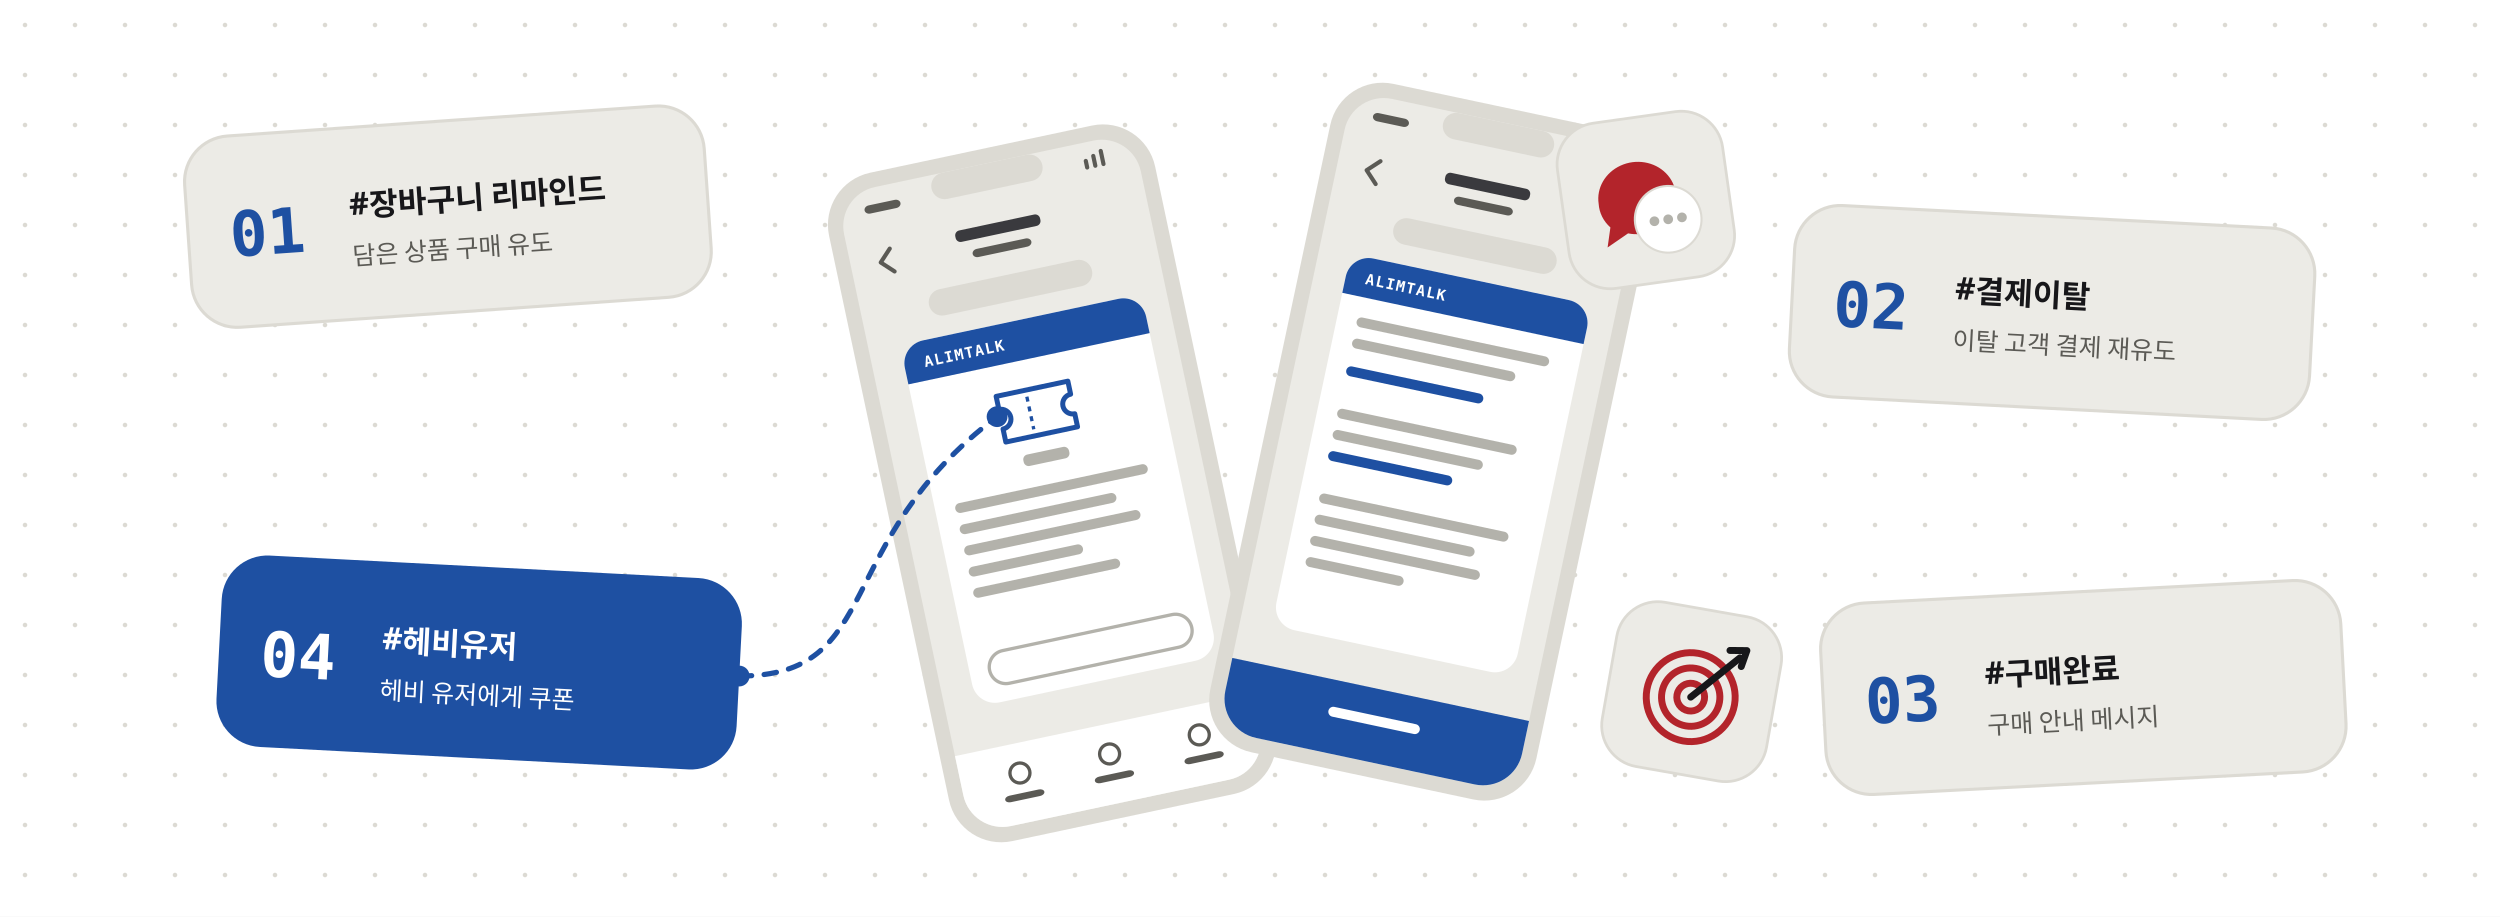
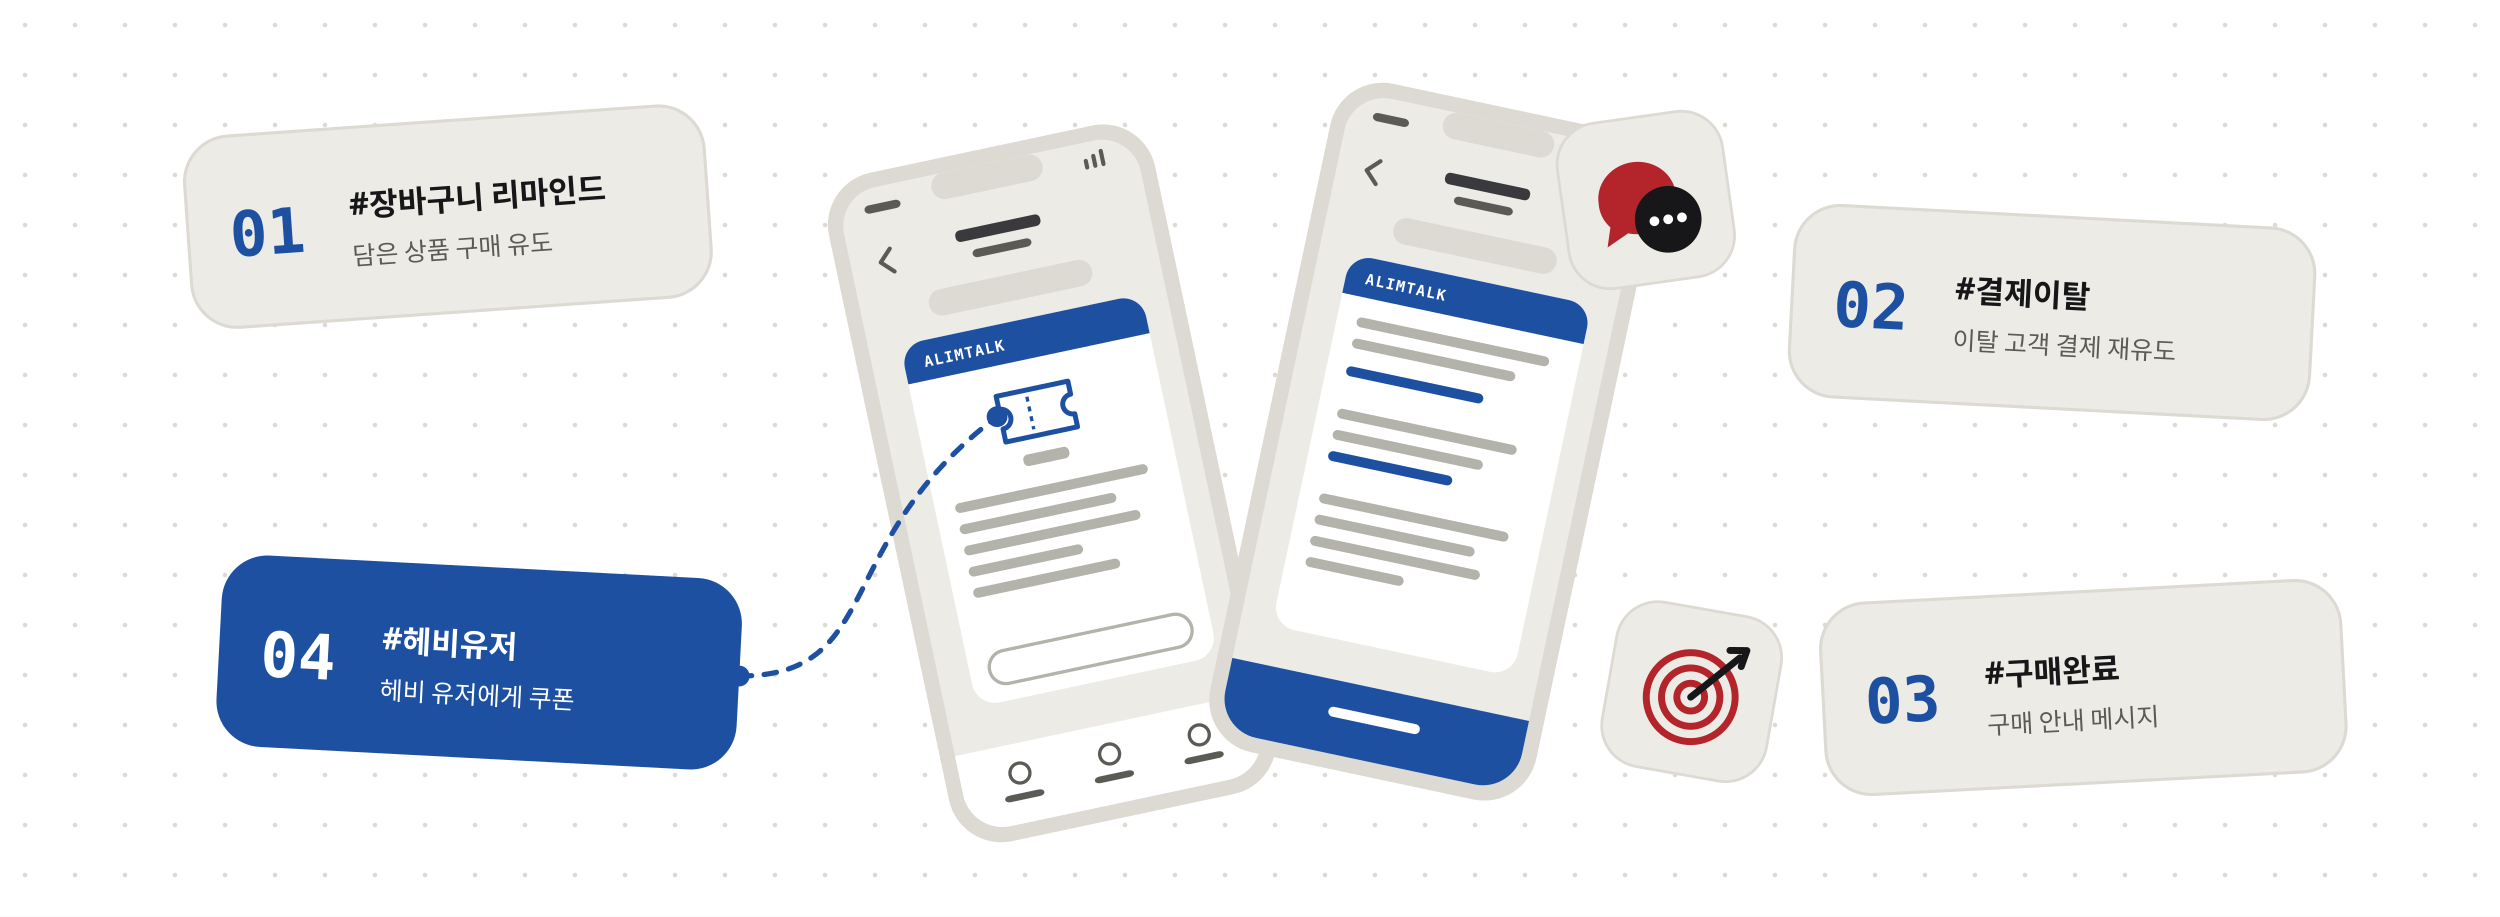
<svg xmlns="http://www.w3.org/2000/svg" viewBox="0 0 1200 440" width="1200" height="440">
  <rect width="1200" height="440" fill="#ffffff" />
  <g fill="#dcdad3">
    <circle cx="12" cy="12" r="1.1" />
    <circle cx="12" cy="36" r="1.1" />
    <circle cx="12" cy="60" r="1.1" />
    <circle cx="12" cy="84" r="1.1" />
    <circle cx="12" cy="108" r="1.1" />
    <circle cx="12" cy="132" r="1.1" />
    <circle cx="12" cy="156" r="1.1" />
    <circle cx="12" cy="180" r="1.1" />
    <circle cx="12" cy="204" r="1.1" />
    <circle cx="12" cy="228" r="1.1" />
    <circle cx="12" cy="252" r="1.1" />
    <circle cx="12" cy="276" r="1.1" />
    <circle cx="12" cy="300" r="1.1" />
    <circle cx="12" cy="324" r="1.1" />
    <circle cx="12" cy="348" r="1.1" />
    <circle cx="12" cy="372" r="1.1" />
    <circle cx="12" cy="396" r="1.1" />
    <circle cx="12" cy="420" r="1.1" />
    <circle cx="36" cy="12" r="1.1" />
    <circle cx="36" cy="36" r="1.1" />
    <circle cx="36" cy="60" r="1.1" />
    <circle cx="36" cy="84" r="1.1" />
    <circle cx="36" cy="108" r="1.1" />
    <circle cx="36" cy="132" r="1.1" />
    <circle cx="36" cy="156" r="1.1" />
    <circle cx="36" cy="180" r="1.1" />
    <circle cx="36" cy="204" r="1.1" />
    <circle cx="36" cy="228" r="1.1" />
    <circle cx="36" cy="252" r="1.1" />
    <circle cx="36" cy="276" r="1.1" />
    <circle cx="36" cy="300" r="1.1" />
    <circle cx="36" cy="324" r="1.1" />
    <circle cx="36" cy="348" r="1.1" />
    <circle cx="36" cy="372" r="1.1" />
    <circle cx="36" cy="396" r="1.1" />
    <circle cx="36" cy="420" r="1.1" />
    <circle cx="60" cy="12" r="1.1" />
    <circle cx="60" cy="36" r="1.1" />
    <circle cx="60" cy="60" r="1.1" />
    <circle cx="60" cy="84" r="1.1" />
    <circle cx="60" cy="108" r="1.1" />
    <circle cx="60" cy="132" r="1.1" />
    <circle cx="60" cy="156" r="1.1" />
    <circle cx="60" cy="180" r="1.1" />
    <circle cx="60" cy="204" r="1.1" />
    <circle cx="60" cy="228" r="1.1" />
    <circle cx="60" cy="252" r="1.1" />
    <circle cx="60" cy="276" r="1.1" />
    <circle cx="60" cy="300" r="1.1" />
    <circle cx="60" cy="324" r="1.1" />
    <circle cx="60" cy="348" r="1.1" />
    <circle cx="60" cy="372" r="1.1" />
    <circle cx="60" cy="396" r="1.1" />
    <circle cx="60" cy="420" r="1.1" />
    <circle cx="84" cy="12" r="1.1" />
    <circle cx="84" cy="36" r="1.1" />
    <circle cx="84" cy="60" r="1.1" />
    <circle cx="84" cy="84" r="1.1" />
    <circle cx="84" cy="108" r="1.1" />
    <circle cx="84" cy="132" r="1.1" />
    <circle cx="84" cy="156" r="1.1" />
    <circle cx="84" cy="180" r="1.1" />
    <circle cx="84" cy="204" r="1.1" />
    <circle cx="84" cy="228" r="1.1" />
    <circle cx="84" cy="252" r="1.1" />
    <circle cx="84" cy="276" r="1.1" />
    <circle cx="84" cy="300" r="1.1" />
    <circle cx="84" cy="324" r="1.1" />
    <circle cx="84" cy="348" r="1.1" />
    <circle cx="84" cy="372" r="1.1" />
    <circle cx="84" cy="396" r="1.1" />
    <circle cx="84" cy="420" r="1.1" />
    <circle cx="108" cy="12" r="1.1" />
    <circle cx="108" cy="36" r="1.1" />
    <circle cx="108" cy="60" r="1.1" />
    <circle cx="108" cy="84" r="1.1" />
    <circle cx="108" cy="108" r="1.1" />
    <circle cx="108" cy="132" r="1.1" />
    <circle cx="108" cy="156" r="1.1" />
    <circle cx="108" cy="180" r="1.1" />
    <circle cx="108" cy="204" r="1.1" />
    <circle cx="108" cy="228" r="1.1" />
    <circle cx="108" cy="252" r="1.1" />
    <circle cx="108" cy="276" r="1.1" />
    <circle cx="108" cy="300" r="1.1" />
    <circle cx="108" cy="324" r="1.1" />
    <circle cx="108" cy="348" r="1.1" />
    <circle cx="108" cy="372" r="1.1" />
    <circle cx="108" cy="396" r="1.1" />
    <circle cx="108" cy="420" r="1.1" />
    <circle cx="132" cy="12" r="1.1" />
    <circle cx="132" cy="36" r="1.1" />
    <circle cx="132" cy="60" r="1.1" />
    <circle cx="132" cy="84" r="1.1" />
    <circle cx="132" cy="108" r="1.1" />
    <circle cx="132" cy="132" r="1.1" />
    <circle cx="132" cy="156" r="1.1" />
    <circle cx="132" cy="180" r="1.1" />
    <circle cx="132" cy="204" r="1.1" />
    <circle cx="132" cy="228" r="1.1" />
    <circle cx="132" cy="252" r="1.1" />
    <circle cx="132" cy="276" r="1.1" />
    <circle cx="132" cy="300" r="1.1" />
    <circle cx="132" cy="324" r="1.1" />
    <circle cx="132" cy="348" r="1.1" />
    <circle cx="132" cy="372" r="1.1" />
    <circle cx="132" cy="396" r="1.1" />
    <circle cx="132" cy="420" r="1.1" />
    <circle cx="156" cy="12" r="1.1" />
    <circle cx="156" cy="36" r="1.1" />
    <circle cx="156" cy="60" r="1.1" />
    <circle cx="156" cy="84" r="1.1" />
    <circle cx="156" cy="108" r="1.1" />
    <circle cx="156" cy="132" r="1.1" />
    <circle cx="156" cy="156" r="1.1" />
    <circle cx="156" cy="180" r="1.1" />
    <circle cx="156" cy="204" r="1.1" />
    <circle cx="156" cy="228" r="1.1" />
    <circle cx="156" cy="252" r="1.1" />
    <circle cx="156" cy="276" r="1.1" />
    <circle cx="156" cy="300" r="1.1" />
    <circle cx="156" cy="324" r="1.1" />
    <circle cx="156" cy="348" r="1.1" />
    <circle cx="156" cy="372" r="1.1" />
    <circle cx="156" cy="396" r="1.1" />
    <circle cx="156" cy="420" r="1.1" />
    <circle cx="180" cy="12" r="1.1" />
    <circle cx="180" cy="36" r="1.1" />
    <circle cx="180" cy="60" r="1.1" />
    <circle cx="180" cy="84" r="1.1" />
    <circle cx="180" cy="108" r="1.1" />
    <circle cx="180" cy="132" r="1.1" />
    <circle cx="180" cy="156" r="1.1" />
    <circle cx="180" cy="180" r="1.1" />
    <circle cx="180" cy="204" r="1.1" />
    <circle cx="180" cy="228" r="1.1" />
    <circle cx="180" cy="252" r="1.1" />
    <circle cx="180" cy="276" r="1.1" />
    <circle cx="180" cy="300" r="1.1" />
    <circle cx="180" cy="324" r="1.1" />
    <circle cx="180" cy="348" r="1.1" />
    <circle cx="180" cy="372" r="1.1" />
    <circle cx="180" cy="396" r="1.1" />
    <circle cx="180" cy="420" r="1.1" />
    <circle cx="204" cy="12" r="1.1" />
    <circle cx="204" cy="36" r="1.1" />
    <circle cx="204" cy="60" r="1.1" />
    <circle cx="204" cy="84" r="1.1" />
    <circle cx="204" cy="108" r="1.1" />
    <circle cx="204" cy="132" r="1.1" />
    <circle cx="204" cy="156" r="1.1" />
    <circle cx="204" cy="180" r="1.1" />
    <circle cx="204" cy="204" r="1.1" />
    <circle cx="204" cy="228" r="1.1" />
    <circle cx="204" cy="252" r="1.1" />
    <circle cx="204" cy="276" r="1.1" />
    <circle cx="204" cy="300" r="1.1" />
    <circle cx="204" cy="324" r="1.1" />
    <circle cx="204" cy="348" r="1.1" />
    <circle cx="204" cy="372" r="1.1" />
    <circle cx="204" cy="396" r="1.1" />
    <circle cx="204" cy="420" r="1.1" />
    <circle cx="228" cy="12" r="1.1" />
    <circle cx="228" cy="36" r="1.1" />
    <circle cx="228" cy="60" r="1.1" />
    <circle cx="228" cy="84" r="1.1" />
    <circle cx="228" cy="108" r="1.1" />
    <circle cx="228" cy="132" r="1.1" />
    <circle cx="228" cy="156" r="1.1" />
    <circle cx="228" cy="180" r="1.1" />
    <circle cx="228" cy="204" r="1.1" />
    <circle cx="228" cy="228" r="1.1" />
    <circle cx="228" cy="252" r="1.1" />
    <circle cx="228" cy="276" r="1.1" />
    <circle cx="228" cy="300" r="1.1" />
    <circle cx="228" cy="324" r="1.1" />
    <circle cx="228" cy="348" r="1.1" />
    <circle cx="228" cy="372" r="1.1" />
    <circle cx="228" cy="396" r="1.1" />
    <circle cx="228" cy="420" r="1.1" />
    <circle cx="252" cy="12" r="1.1" />
    <circle cx="252" cy="36" r="1.1" />
    <circle cx="252" cy="60" r="1.1" />
    <circle cx="252" cy="84" r="1.1" />
    <circle cx="252" cy="108" r="1.1" />
    <circle cx="252" cy="132" r="1.1" />
    <circle cx="252" cy="156" r="1.1" />
    <circle cx="252" cy="180" r="1.1" />
    <circle cx="252" cy="204" r="1.1" />
    <circle cx="252" cy="228" r="1.1" />
    <circle cx="252" cy="252" r="1.1" />
    <circle cx="252" cy="276" r="1.1" />
    <circle cx="252" cy="300" r="1.1" />
    <circle cx="252" cy="324" r="1.1" />
    <circle cx="252" cy="348" r="1.1" />
    <circle cx="252" cy="372" r="1.1" />
    <circle cx="252" cy="396" r="1.1" />
    <circle cx="252" cy="420" r="1.1" />
    <circle cx="276" cy="12" r="1.1" />
    <circle cx="276" cy="36" r="1.1" />
    <circle cx="276" cy="60" r="1.1" />
    <circle cx="276" cy="84" r="1.1" />
    <circle cx="276" cy="108" r="1.1" />
    <circle cx="276" cy="132" r="1.1" />
    <circle cx="276" cy="156" r="1.1" />
    <circle cx="276" cy="180" r="1.1" />
    <circle cx="276" cy="204" r="1.1" />
    <circle cx="276" cy="228" r="1.1" />
    <circle cx="276" cy="252" r="1.1" />
    <circle cx="276" cy="276" r="1.1" />
    <circle cx="276" cy="300" r="1.1" />
    <circle cx="276" cy="324" r="1.1" />
    <circle cx="276" cy="348" r="1.1" />
    <circle cx="276" cy="372" r="1.1" />
    <circle cx="276" cy="396" r="1.1" />
    <circle cx="276" cy="420" r="1.1" />
    <circle cx="300" cy="12" r="1.1" />
    <circle cx="300" cy="36" r="1.1" />
    <circle cx="300" cy="60" r="1.1" />
    <circle cx="300" cy="84" r="1.1" />
    <circle cx="300" cy="108" r="1.1" />
    <circle cx="300" cy="132" r="1.1" />
    <circle cx="300" cy="156" r="1.1" />
    <circle cx="300" cy="180" r="1.1" />
    <circle cx="300" cy="204" r="1.1" />
    <circle cx="300" cy="228" r="1.1" />
    <circle cx="300" cy="252" r="1.1" />
    <circle cx="300" cy="276" r="1.1" />
    <circle cx="300" cy="300" r="1.1" />
    <circle cx="300" cy="324" r="1.1" />
    <circle cx="300" cy="348" r="1.1" />
    <circle cx="300" cy="372" r="1.1" />
    <circle cx="300" cy="396" r="1.1" />
    <circle cx="300" cy="420" r="1.1" />
    <circle cx="324" cy="12" r="1.1" />
    <circle cx="324" cy="36" r="1.1" />
    <circle cx="324" cy="60" r="1.1" />
    <circle cx="324" cy="84" r="1.1" />
    <circle cx="324" cy="108" r="1.1" />
    <circle cx="324" cy="132" r="1.1" />
    <circle cx="324" cy="156" r="1.1" />
    <circle cx="324" cy="180" r="1.1" />
    <circle cx="324" cy="204" r="1.1" />
    <circle cx="324" cy="228" r="1.1" />
    <circle cx="324" cy="252" r="1.1" />
    <circle cx="324" cy="276" r="1.1" />
    <circle cx="324" cy="300" r="1.1" />
    <circle cx="324" cy="324" r="1.1" />
    <circle cx="324" cy="348" r="1.1" />
    <circle cx="324" cy="372" r="1.1" />
    <circle cx="324" cy="396" r="1.1" />
    <circle cx="324" cy="420" r="1.1" />
    <circle cx="348" cy="12" r="1.1" />
    <circle cx="348" cy="36" r="1.1" />
    <circle cx="348" cy="60" r="1.1" />
    <circle cx="348" cy="84" r="1.1" />
    <circle cx="348" cy="108" r="1.1" />
    <circle cx="348" cy="132" r="1.1" />
    <circle cx="348" cy="156" r="1.1" />
    <circle cx="348" cy="180" r="1.1" />
    <circle cx="348" cy="204" r="1.1" />
    <circle cx="348" cy="228" r="1.1" />
    <circle cx="348" cy="252" r="1.1" />
    <circle cx="348" cy="276" r="1.1" />
    <circle cx="348" cy="300" r="1.1" />
    <circle cx="348" cy="324" r="1.1" />
    <circle cx="348" cy="348" r="1.1" />
    <circle cx="348" cy="372" r="1.1" />
    <circle cx="348" cy="396" r="1.1" />
    <circle cx="348" cy="420" r="1.1" />
    <circle cx="372" cy="12" r="1.1" />
    <circle cx="372" cy="36" r="1.1" />
    <circle cx="372" cy="60" r="1.1" />
    <circle cx="372" cy="84" r="1.1" />
    <circle cx="372" cy="108" r="1.1" />
    <circle cx="372" cy="132" r="1.1" />
    <circle cx="372" cy="156" r="1.1" />
    <circle cx="372" cy="180" r="1.1" />
    <circle cx="372" cy="204" r="1.1" />
    <circle cx="372" cy="228" r="1.1" />
    <circle cx="372" cy="252" r="1.1" />
    <circle cx="372" cy="276" r="1.1" />
    <circle cx="372" cy="300" r="1.1" />
    <circle cx="372" cy="324" r="1.1" />
    <circle cx="372" cy="348" r="1.1" />
    <circle cx="372" cy="372" r="1.1" />
    <circle cx="372" cy="396" r="1.1" />
    <circle cx="372" cy="420" r="1.1" />
    <circle cx="396" cy="12" r="1.1" />
    <circle cx="396" cy="36" r="1.1" />
    <circle cx="396" cy="60" r="1.1" />
    <circle cx="396" cy="84" r="1.1" />
    <circle cx="396" cy="108" r="1.1" />
    <circle cx="396" cy="132" r="1.1" />
    <circle cx="396" cy="156" r="1.1" />
    <circle cx="396" cy="180" r="1.1" />
    <circle cx="396" cy="204" r="1.1" />
    <circle cx="396" cy="228" r="1.1" />
    <circle cx="396" cy="252" r="1.1" />
    <circle cx="396" cy="276" r="1.1" />
    <circle cx="396" cy="300" r="1.1" />
    <circle cx="396" cy="324" r="1.1" />
    <circle cx="396" cy="348" r="1.1" />
    <circle cx="396" cy="372" r="1.1" />
    <circle cx="396" cy="396" r="1.1" />
    <circle cx="396" cy="420" r="1.1" />
    <circle cx="420" cy="12" r="1.1" />
    <circle cx="420" cy="36" r="1.1" />
    <circle cx="420" cy="60" r="1.1" />
    <circle cx="420" cy="84" r="1.1" />
    <circle cx="420" cy="108" r="1.1" />
    <circle cx="420" cy="132" r="1.1" />
    <circle cx="420" cy="156" r="1.1" />
    <circle cx="420" cy="180" r="1.1" />
    <circle cx="420" cy="204" r="1.1" />
    <circle cx="420" cy="228" r="1.1" />
    <circle cx="420" cy="252" r="1.1" />
    <circle cx="420" cy="276" r="1.1" />
    <circle cx="420" cy="300" r="1.1" />
    <circle cx="420" cy="324" r="1.1" />
    <circle cx="420" cy="348" r="1.1" />
    <circle cx="420" cy="372" r="1.1" />
    <circle cx="420" cy="396" r="1.1" />
    <circle cx="420" cy="420" r="1.1" />
    <circle cx="444" cy="12" r="1.1" />
    <circle cx="444" cy="36" r="1.1" />
    <circle cx="444" cy="60" r="1.1" />
    <circle cx="444" cy="84" r="1.1" />
    <circle cx="444" cy="108" r="1.1" />
    <circle cx="444" cy="132" r="1.1" />
    <circle cx="444" cy="156" r="1.1" />
    <circle cx="444" cy="180" r="1.1" />
    <circle cx="444" cy="204" r="1.1" />
    <circle cx="444" cy="228" r="1.1" />
    <circle cx="444" cy="252" r="1.1" />
    <circle cx="444" cy="276" r="1.1" />
    <circle cx="444" cy="300" r="1.1" />
    <circle cx="444" cy="324" r="1.1" />
    <circle cx="444" cy="348" r="1.1" />
    <circle cx="444" cy="372" r="1.1" />
    <circle cx="444" cy="396" r="1.1" />
    <circle cx="444" cy="420" r="1.1" />
    <circle cx="468" cy="12" r="1.1" />
    <circle cx="468" cy="36" r="1.1" />
    <circle cx="468" cy="60" r="1.1" />
    <circle cx="468" cy="84" r="1.1" />
    <circle cx="468" cy="108" r="1.1" />
    <circle cx="468" cy="132" r="1.1" />
    <circle cx="468" cy="156" r="1.1" />
    <circle cx="468" cy="180" r="1.1" />
    <circle cx="468" cy="204" r="1.1" />
    <circle cx="468" cy="228" r="1.1" />
    <circle cx="468" cy="252" r="1.1" />
    <circle cx="468" cy="276" r="1.1" />
    <circle cx="468" cy="300" r="1.1" />
    <circle cx="468" cy="324" r="1.1" />
    <circle cx="468" cy="348" r="1.1" />
    <circle cx="468" cy="372" r="1.1" />
    <circle cx="468" cy="396" r="1.1" />
    <circle cx="468" cy="420" r="1.1" />
    <circle cx="492" cy="12" r="1.1" />
    <circle cx="492" cy="36" r="1.1" />
    <circle cx="492" cy="60" r="1.1" />
    <circle cx="492" cy="84" r="1.1" />
    <circle cx="492" cy="108" r="1.1" />
    <circle cx="492" cy="132" r="1.1" />
    <circle cx="492" cy="156" r="1.1" />
    <circle cx="492" cy="180" r="1.1" />
    <circle cx="492" cy="204" r="1.1" />
    <circle cx="492" cy="228" r="1.1" />
    <circle cx="492" cy="252" r="1.1" />
    <circle cx="492" cy="276" r="1.1" />
    <circle cx="492" cy="300" r="1.1" />
    <circle cx="492" cy="324" r="1.1" />
    <circle cx="492" cy="348" r="1.1" />
    <circle cx="492" cy="372" r="1.1" />
    <circle cx="492" cy="396" r="1.1" />
    <circle cx="492" cy="420" r="1.1" />
    <circle cx="516" cy="12" r="1.1" />
    <circle cx="516" cy="36" r="1.1" />
    <circle cx="516" cy="60" r="1.1" />
    <circle cx="516" cy="84" r="1.1" />
    <circle cx="516" cy="108" r="1.1" />
    <circle cx="516" cy="132" r="1.1" />
    <circle cx="516" cy="156" r="1.1" />
    <circle cx="516" cy="180" r="1.1" />
    <circle cx="516" cy="204" r="1.1" />
    <circle cx="516" cy="228" r="1.1" />
    <circle cx="516" cy="252" r="1.1" />
    <circle cx="516" cy="276" r="1.1" />
    <circle cx="516" cy="300" r="1.1" />
    <circle cx="516" cy="324" r="1.1" />
    <circle cx="516" cy="348" r="1.1" />
    <circle cx="516" cy="372" r="1.1" />
    <circle cx="516" cy="396" r="1.1" />
    <circle cx="516" cy="420" r="1.1" />
    <circle cx="540" cy="12" r="1.1" />
    <circle cx="540" cy="36" r="1.1" />
    <circle cx="540" cy="60" r="1.1" />
    <circle cx="540" cy="84" r="1.1" />
    <circle cx="540" cy="108" r="1.1" />
    <circle cx="540" cy="132" r="1.1" />
    <circle cx="540" cy="156" r="1.1" />
    <circle cx="540" cy="180" r="1.1" />
    <circle cx="540" cy="204" r="1.1" />
    <circle cx="540" cy="228" r="1.1" />
    <circle cx="540" cy="252" r="1.1" />
    <circle cx="540" cy="276" r="1.1" />
    <circle cx="540" cy="300" r="1.1" />
    <circle cx="540" cy="324" r="1.1" />
    <circle cx="540" cy="348" r="1.1" />
    <circle cx="540" cy="372" r="1.1" />
    <circle cx="540" cy="396" r="1.1" />
    <circle cx="540" cy="420" r="1.1" />
    <circle cx="564" cy="12" r="1.1" />
    <circle cx="564" cy="36" r="1.1" />
    <circle cx="564" cy="60" r="1.1" />
    <circle cx="564" cy="84" r="1.1" />
    <circle cx="564" cy="108" r="1.1" />
    <circle cx="564" cy="132" r="1.1" />
    <circle cx="564" cy="156" r="1.1" />
    <circle cx="564" cy="180" r="1.1" />
    <circle cx="564" cy="204" r="1.1" />
    <circle cx="564" cy="228" r="1.1" />
    <circle cx="564" cy="252" r="1.1" />
    <circle cx="564" cy="276" r="1.1" />
    <circle cx="564" cy="300" r="1.1" />
    <circle cx="564" cy="324" r="1.1" />
    <circle cx="564" cy="348" r="1.1" />
    <circle cx="564" cy="372" r="1.1" />
    <circle cx="564" cy="396" r="1.1" />
    <circle cx="564" cy="420" r="1.1" />
    <circle cx="588" cy="12" r="1.1" />
    <circle cx="588" cy="36" r="1.1" />
    <circle cx="588" cy="60" r="1.1" />
    <circle cx="588" cy="84" r="1.1" />
    <circle cx="588" cy="108" r="1.1" />
    <circle cx="588" cy="132" r="1.1" />
    <circle cx="588" cy="156" r="1.1" />
    <circle cx="588" cy="180" r="1.1" />
    <circle cx="588" cy="204" r="1.1" />
    <circle cx="588" cy="228" r="1.1" />
    <circle cx="588" cy="252" r="1.1" />
    <circle cx="588" cy="276" r="1.1" />
    <circle cx="588" cy="300" r="1.1" />
    <circle cx="588" cy="324" r="1.1" />
    <circle cx="588" cy="348" r="1.1" />
    <circle cx="588" cy="372" r="1.1" />
    <circle cx="588" cy="396" r="1.1" />
    <circle cx="588" cy="420" r="1.1" />
    <circle cx="612" cy="12" r="1.1" />
    <circle cx="612" cy="36" r="1.1" />
    <circle cx="612" cy="60" r="1.1" />
    <circle cx="612" cy="84" r="1.1" />
    <circle cx="612" cy="108" r="1.1" />
    <circle cx="612" cy="132" r="1.1" />
    <circle cx="612" cy="156" r="1.1" />
    <circle cx="612" cy="180" r="1.1" />
    <circle cx="612" cy="204" r="1.1" />
    <circle cx="612" cy="228" r="1.1" />
    <circle cx="612" cy="252" r="1.1" />
    <circle cx="612" cy="276" r="1.1" />
    <circle cx="612" cy="300" r="1.1" />
    <circle cx="612" cy="324" r="1.1" />
    <circle cx="612" cy="348" r="1.1" />
    <circle cx="612" cy="372" r="1.1" />
    <circle cx="612" cy="396" r="1.1" />
    <circle cx="612" cy="420" r="1.1" />
    <circle cx="636" cy="12" r="1.1" />
    <circle cx="636" cy="36" r="1.1" />
    <circle cx="636" cy="60" r="1.1" />
    <circle cx="636" cy="84" r="1.1" />
    <circle cx="636" cy="108" r="1.1" />
    <circle cx="636" cy="132" r="1.1" />
    <circle cx="636" cy="156" r="1.1" />
    <circle cx="636" cy="180" r="1.1" />
    <circle cx="636" cy="204" r="1.1" />
    <circle cx="636" cy="228" r="1.1" />
    <circle cx="636" cy="252" r="1.1" />
    <circle cx="636" cy="276" r="1.1" />
    <circle cx="636" cy="300" r="1.1" />
    <circle cx="636" cy="324" r="1.1" />
    <circle cx="636" cy="348" r="1.1" />
    <circle cx="636" cy="372" r="1.1" />
    <circle cx="636" cy="396" r="1.1" />
    <circle cx="636" cy="420" r="1.1" />
    <circle cx="660" cy="12" r="1.1" />
    <circle cx="660" cy="36" r="1.1" />
    <circle cx="660" cy="60" r="1.1" />
    <circle cx="660" cy="84" r="1.1" />
    <circle cx="660" cy="108" r="1.1" />
    <circle cx="660" cy="132" r="1.1" />
    <circle cx="660" cy="156" r="1.1" />
    <circle cx="660" cy="180" r="1.1" />
    <circle cx="660" cy="204" r="1.1" />
    <circle cx="660" cy="228" r="1.1" />
    <circle cx="660" cy="252" r="1.1" />
    <circle cx="660" cy="276" r="1.1" />
    <circle cx="660" cy="300" r="1.1" />
    <circle cx="660" cy="324" r="1.1" />
    <circle cx="660" cy="348" r="1.1" />
    <circle cx="660" cy="372" r="1.1" />
    <circle cx="660" cy="396" r="1.1" />
    <circle cx="660" cy="420" r="1.1" />
    <circle cx="684" cy="12" r="1.1" />
    <circle cx="684" cy="36" r="1.1" />
    <circle cx="684" cy="60" r="1.1" />
    <circle cx="684" cy="84" r="1.1" />
    <circle cx="684" cy="108" r="1.1" />
    <circle cx="684" cy="132" r="1.1" />
    <circle cx="684" cy="156" r="1.1" />
    <circle cx="684" cy="180" r="1.1" />
    <circle cx="684" cy="204" r="1.1" />
    <circle cx="684" cy="228" r="1.1" />
    <circle cx="684" cy="252" r="1.1" />
    <circle cx="684" cy="276" r="1.1" />
    <circle cx="684" cy="300" r="1.1" />
    <circle cx="684" cy="324" r="1.1" />
    <circle cx="684" cy="348" r="1.1" />
    <circle cx="684" cy="372" r="1.1" />
    <circle cx="684" cy="396" r="1.1" />
    <circle cx="684" cy="420" r="1.1" />
    <circle cx="708" cy="12" r="1.1" />
    <circle cx="708" cy="36" r="1.1" />
    <circle cx="708" cy="60" r="1.1" />
    <circle cx="708" cy="84" r="1.1" />
    <circle cx="708" cy="108" r="1.1" />
    <circle cx="708" cy="132" r="1.1" />
    <circle cx="708" cy="156" r="1.1" />
    <circle cx="708" cy="180" r="1.1" />
    <circle cx="708" cy="204" r="1.1" />
    <circle cx="708" cy="228" r="1.1" />
    <circle cx="708" cy="252" r="1.1" />
    <circle cx="708" cy="276" r="1.1" />
    <circle cx="708" cy="300" r="1.1" />
    <circle cx="708" cy="324" r="1.1" />
    <circle cx="708" cy="348" r="1.1" />
    <circle cx="708" cy="372" r="1.1" />
    <circle cx="708" cy="396" r="1.1" />
    <circle cx="708" cy="420" r="1.1" />
    <circle cx="732" cy="12" r="1.1" />
    <circle cx="732" cy="36" r="1.1" />
    <circle cx="732" cy="60" r="1.1" />
    <circle cx="732" cy="84" r="1.1" />
    <circle cx="732" cy="108" r="1.1" />
    <circle cx="732" cy="132" r="1.1" />
    <circle cx="732" cy="156" r="1.1" />
    <circle cx="732" cy="180" r="1.1" />
    <circle cx="732" cy="204" r="1.1" />
    <circle cx="732" cy="228" r="1.1" />
    <circle cx="732" cy="252" r="1.1" />
    <circle cx="732" cy="276" r="1.1" />
    <circle cx="732" cy="300" r="1.1" />
    <circle cx="732" cy="324" r="1.1" />
    <circle cx="732" cy="348" r="1.1" />
    <circle cx="732" cy="372" r="1.1" />
    <circle cx="732" cy="396" r="1.1" />
    <circle cx="732" cy="420" r="1.1" />
    <circle cx="756" cy="12" r="1.1" />
    <circle cx="756" cy="36" r="1.1" />
    <circle cx="756" cy="60" r="1.1" />
    <circle cx="756" cy="84" r="1.1" />
    <circle cx="756" cy="108" r="1.1" />
    <circle cx="756" cy="132" r="1.1" />
    <circle cx="756" cy="156" r="1.1" />
    <circle cx="756" cy="180" r="1.1" />
    <circle cx="756" cy="204" r="1.1" />
    <circle cx="756" cy="228" r="1.1" />
    <circle cx="756" cy="252" r="1.1" />
    <circle cx="756" cy="276" r="1.1" />
    <circle cx="756" cy="300" r="1.1" />
    <circle cx="756" cy="324" r="1.1" />
    <circle cx="756" cy="348" r="1.1" />
    <circle cx="756" cy="372" r="1.1" />
    <circle cx="756" cy="396" r="1.1" />
    <circle cx="756" cy="420" r="1.1" />
    <circle cx="780" cy="12" r="1.1" />
    <circle cx="780" cy="36" r="1.1" />
    <circle cx="780" cy="60" r="1.1" />
    <circle cx="780" cy="84" r="1.1" />
    <circle cx="780" cy="108" r="1.1" />
    <circle cx="780" cy="132" r="1.1" />
    <circle cx="780" cy="156" r="1.1" />
    <circle cx="780" cy="180" r="1.1" />
    <circle cx="780" cy="204" r="1.1" />
    <circle cx="780" cy="228" r="1.1" />
    <circle cx="780" cy="252" r="1.1" />
    <circle cx="780" cy="276" r="1.1" />
    <circle cx="780" cy="300" r="1.1" />
    <circle cx="780" cy="324" r="1.1" />
    <circle cx="780" cy="348" r="1.1" />
    <circle cx="780" cy="372" r="1.1" />
    <circle cx="780" cy="396" r="1.1" />
    <circle cx="780" cy="420" r="1.1" />
    <circle cx="804" cy="12" r="1.1" />
    <circle cx="804" cy="36" r="1.1" />
    <circle cx="804" cy="60" r="1.1" />
    <circle cx="804" cy="84" r="1.1" />
    <circle cx="804" cy="108" r="1.1" />
    <circle cx="804" cy="132" r="1.1" />
    <circle cx="804" cy="156" r="1.1" />
    <circle cx="804" cy="180" r="1.1" />
    <circle cx="804" cy="204" r="1.1" />
    <circle cx="804" cy="228" r="1.1" />
    <circle cx="804" cy="252" r="1.1" />
    <circle cx="804" cy="276" r="1.1" />
    <circle cx="804" cy="300" r="1.1" />
    <circle cx="804" cy="324" r="1.1" />
    <circle cx="804" cy="348" r="1.1" />
    <circle cx="804" cy="372" r="1.1" />
    <circle cx="804" cy="396" r="1.1" />
    <circle cx="804" cy="420" r="1.1" />
    <circle cx="828" cy="12" r="1.1" />
    <circle cx="828" cy="36" r="1.1" />
    <circle cx="828" cy="60" r="1.1" />
    <circle cx="828" cy="84" r="1.1" />
    <circle cx="828" cy="108" r="1.1" />
    <circle cx="828" cy="132" r="1.1" />
    <circle cx="828" cy="156" r="1.1" />
    <circle cx="828" cy="180" r="1.1" />
    <circle cx="828" cy="204" r="1.1" />
    <circle cx="828" cy="228" r="1.1" />
    <circle cx="828" cy="252" r="1.1" />
    <circle cx="828" cy="276" r="1.1" />
    <circle cx="828" cy="300" r="1.1" />
    <circle cx="828" cy="324" r="1.1" />
    <circle cx="828" cy="348" r="1.1" />
    <circle cx="828" cy="372" r="1.1" />
    <circle cx="828" cy="396" r="1.1" />
    <circle cx="828" cy="420" r="1.1" />
    <circle cx="852" cy="12" r="1.1" />
    <circle cx="852" cy="36" r="1.1" />
    <circle cx="852" cy="60" r="1.1" />
    <circle cx="852" cy="84" r="1.1" />
    <circle cx="852" cy="108" r="1.1" />
    <circle cx="852" cy="132" r="1.1" />
    <circle cx="852" cy="156" r="1.1" />
    <circle cx="852" cy="180" r="1.1" />
    <circle cx="852" cy="204" r="1.1" />
    <circle cx="852" cy="228" r="1.1" />
    <circle cx="852" cy="252" r="1.1" />
    <circle cx="852" cy="276" r="1.1" />
    <circle cx="852" cy="300" r="1.1" />
    <circle cx="852" cy="324" r="1.1" />
    <circle cx="852" cy="348" r="1.1" />
    <circle cx="852" cy="372" r="1.1" />
    <circle cx="852" cy="396" r="1.1" />
    <circle cx="852" cy="420" r="1.1" />
    <circle cx="876" cy="12" r="1.1" />
    <circle cx="876" cy="36" r="1.1" />
    <circle cx="876" cy="60" r="1.1" />
    <circle cx="876" cy="84" r="1.1" />
    <circle cx="876" cy="108" r="1.1" />
    <circle cx="876" cy="132" r="1.1" />
    <circle cx="876" cy="156" r="1.1" />
    <circle cx="876" cy="180" r="1.1" />
    <circle cx="876" cy="204" r="1.1" />
    <circle cx="876" cy="228" r="1.1" />
    <circle cx="876" cy="252" r="1.1" />
    <circle cx="876" cy="276" r="1.1" />
    <circle cx="876" cy="300" r="1.1" />
    <circle cx="876" cy="324" r="1.1" />
    <circle cx="876" cy="348" r="1.1" />
    <circle cx="876" cy="372" r="1.1" />
    <circle cx="876" cy="396" r="1.1" />
    <circle cx="876" cy="420" r="1.1" />
    <circle cx="900" cy="12" r="1.1" />
    <circle cx="900" cy="36" r="1.1" />
    <circle cx="900" cy="60" r="1.1" />
    <circle cx="900" cy="84" r="1.1" />
    <circle cx="900" cy="108" r="1.1" />
    <circle cx="900" cy="132" r="1.1" />
    <circle cx="900" cy="156" r="1.1" />
    <circle cx="900" cy="180" r="1.1" />
    <circle cx="900" cy="204" r="1.1" />
    <circle cx="900" cy="228" r="1.1" />
    <circle cx="900" cy="252" r="1.1" />
    <circle cx="900" cy="276" r="1.1" />
    <circle cx="900" cy="300" r="1.1" />
    <circle cx="900" cy="324" r="1.1" />
    <circle cx="900" cy="348" r="1.1" />
    <circle cx="900" cy="372" r="1.1" />
    <circle cx="900" cy="396" r="1.1" />
    <circle cx="900" cy="420" r="1.1" />
    <circle cx="924" cy="12" r="1.1" />
    <circle cx="924" cy="36" r="1.1" />
    <circle cx="924" cy="60" r="1.1" />
    <circle cx="924" cy="84" r="1.1" />
    <circle cx="924" cy="108" r="1.1" />
    <circle cx="924" cy="132" r="1.1" />
    <circle cx="924" cy="156" r="1.1" />
    <circle cx="924" cy="180" r="1.1" />
    <circle cx="924" cy="204" r="1.1" />
    <circle cx="924" cy="228" r="1.1" />
    <circle cx="924" cy="252" r="1.1" />
    <circle cx="924" cy="276" r="1.1" />
    <circle cx="924" cy="300" r="1.1" />
    <circle cx="924" cy="324" r="1.1" />
    <circle cx="924" cy="348" r="1.1" />
    <circle cx="924" cy="372" r="1.1" />
    <circle cx="924" cy="396" r="1.1" />
    <circle cx="924" cy="420" r="1.1" />
    <circle cx="948" cy="12" r="1.1" />
    <circle cx="948" cy="36" r="1.1" />
    <circle cx="948" cy="60" r="1.1" />
    <circle cx="948" cy="84" r="1.1" />
    <circle cx="948" cy="108" r="1.1" />
    <circle cx="948" cy="132" r="1.1" />
    <circle cx="948" cy="156" r="1.1" />
    <circle cx="948" cy="180" r="1.1" />
    <circle cx="948" cy="204" r="1.1" />
    <circle cx="948" cy="228" r="1.1" />
    <circle cx="948" cy="252" r="1.1" />
    <circle cx="948" cy="276" r="1.1" />
    <circle cx="948" cy="300" r="1.1" />
    <circle cx="948" cy="324" r="1.1" />
    <circle cx="948" cy="348" r="1.1" />
    <circle cx="948" cy="372" r="1.1" />
    <circle cx="948" cy="396" r="1.1" />
    <circle cx="948" cy="420" r="1.1" />
    <circle cx="972" cy="12" r="1.1" />
    <circle cx="972" cy="36" r="1.1" />
    <circle cx="972" cy="60" r="1.1" />
    <circle cx="972" cy="84" r="1.1" />
    <circle cx="972" cy="108" r="1.1" />
    <circle cx="972" cy="132" r="1.1" />
    <circle cx="972" cy="156" r="1.1" />
    <circle cx="972" cy="180" r="1.1" />
    <circle cx="972" cy="204" r="1.1" />
    <circle cx="972" cy="228" r="1.1" />
    <circle cx="972" cy="252" r="1.1" />
    <circle cx="972" cy="276" r="1.1" />
    <circle cx="972" cy="300" r="1.1" />
    <circle cx="972" cy="324" r="1.1" />
    <circle cx="972" cy="348" r="1.1" />
    <circle cx="972" cy="372" r="1.1" />
    <circle cx="972" cy="396" r="1.1" />
    <circle cx="972" cy="420" r="1.1" />
    <circle cx="996" cy="12" r="1.1" />
    <circle cx="996" cy="36" r="1.1" />
    <circle cx="996" cy="60" r="1.1" />
    <circle cx="996" cy="84" r="1.1" />
    <circle cx="996" cy="108" r="1.1" />
    <circle cx="996" cy="132" r="1.1" />
    <circle cx="996" cy="156" r="1.1" />
    <circle cx="996" cy="180" r="1.1" />
    <circle cx="996" cy="204" r="1.1" />
    <circle cx="996" cy="228" r="1.1" />
    <circle cx="996" cy="252" r="1.1" />
    <circle cx="996" cy="276" r="1.1" />
    <circle cx="996" cy="300" r="1.1" />
    <circle cx="996" cy="324" r="1.1" />
    <circle cx="996" cy="348" r="1.1" />
    <circle cx="996" cy="372" r="1.1" />
    <circle cx="996" cy="396" r="1.1" />
    <circle cx="996" cy="420" r="1.1" />
    <circle cx="1020" cy="12" r="1.1" />
    <circle cx="1020" cy="36" r="1.1" />
    <circle cx="1020" cy="60" r="1.1" />
    <circle cx="1020" cy="84" r="1.1" />
    <circle cx="1020" cy="108" r="1.1" />
    <circle cx="1020" cy="132" r="1.1" />
    <circle cx="1020" cy="156" r="1.1" />
    <circle cx="1020" cy="180" r="1.1" />
    <circle cx="1020" cy="204" r="1.1" />
    <circle cx="1020" cy="228" r="1.1" />
    <circle cx="1020" cy="252" r="1.1" />
    <circle cx="1020" cy="276" r="1.1" />
    <circle cx="1020" cy="300" r="1.1" />
    <circle cx="1020" cy="324" r="1.1" />
    <circle cx="1020" cy="348" r="1.1" />
    <circle cx="1020" cy="372" r="1.1" />
    <circle cx="1020" cy="396" r="1.1" />
    <circle cx="1020" cy="420" r="1.1" />
    <circle cx="1044" cy="12" r="1.1" />
    <circle cx="1044" cy="36" r="1.1" />
    <circle cx="1044" cy="60" r="1.1" />
    <circle cx="1044" cy="84" r="1.1" />
    <circle cx="1044" cy="108" r="1.1" />
    <circle cx="1044" cy="132" r="1.1" />
    <circle cx="1044" cy="156" r="1.1" />
    <circle cx="1044" cy="180" r="1.1" />
    <circle cx="1044" cy="204" r="1.1" />
    <circle cx="1044" cy="228" r="1.1" />
    <circle cx="1044" cy="252" r="1.1" />
    <circle cx="1044" cy="276" r="1.1" />
    <circle cx="1044" cy="300" r="1.1" />
    <circle cx="1044" cy="324" r="1.1" />
    <circle cx="1044" cy="348" r="1.1" />
    <circle cx="1044" cy="372" r="1.1" />
    <circle cx="1044" cy="396" r="1.1" />
    <circle cx="1044" cy="420" r="1.1" />
    <circle cx="1068" cy="12" r="1.1" />
    <circle cx="1068" cy="36" r="1.1" />
    <circle cx="1068" cy="60" r="1.1" />
    <circle cx="1068" cy="84" r="1.1" />
    <circle cx="1068" cy="108" r="1.1" />
    <circle cx="1068" cy="132" r="1.1" />
    <circle cx="1068" cy="156" r="1.1" />
    <circle cx="1068" cy="180" r="1.1" />
    <circle cx="1068" cy="204" r="1.1" />
    <circle cx="1068" cy="228" r="1.1" />
    <circle cx="1068" cy="252" r="1.1" />
    <circle cx="1068" cy="276" r="1.1" />
    <circle cx="1068" cy="300" r="1.1" />
    <circle cx="1068" cy="324" r="1.1" />
    <circle cx="1068" cy="348" r="1.1" />
    <circle cx="1068" cy="372" r="1.1" />
    <circle cx="1068" cy="396" r="1.1" />
    <circle cx="1068" cy="420" r="1.1" />
    <circle cx="1092" cy="12" r="1.1" />
    <circle cx="1092" cy="36" r="1.1" />
    <circle cx="1092" cy="60" r="1.1" />
    <circle cx="1092" cy="84" r="1.1" />
    <circle cx="1092" cy="108" r="1.1" />
    <circle cx="1092" cy="132" r="1.1" />
    <circle cx="1092" cy="156" r="1.1" />
    <circle cx="1092" cy="180" r="1.1" />
    <circle cx="1092" cy="204" r="1.1" />
    <circle cx="1092" cy="228" r="1.1" />
    <circle cx="1092" cy="252" r="1.1" />
    <circle cx="1092" cy="276" r="1.1" />
    <circle cx="1092" cy="300" r="1.1" />
    <circle cx="1092" cy="324" r="1.1" />
    <circle cx="1092" cy="348" r="1.1" />
    <circle cx="1092" cy="372" r="1.1" />
    <circle cx="1092" cy="396" r="1.1" />
    <circle cx="1092" cy="420" r="1.1" />
    <circle cx="1116" cy="12" r="1.1" />
    <circle cx="1116" cy="36" r="1.1" />
    <circle cx="1116" cy="60" r="1.1" />
    <circle cx="1116" cy="84" r="1.1" />
    <circle cx="1116" cy="108" r="1.1" />
    <circle cx="1116" cy="132" r="1.1" />
    <circle cx="1116" cy="156" r="1.1" />
    <circle cx="1116" cy="180" r="1.1" />
    <circle cx="1116" cy="204" r="1.1" />
    <circle cx="1116" cy="228" r="1.1" />
    <circle cx="1116" cy="252" r="1.1" />
    <circle cx="1116" cy="276" r="1.1" />
    <circle cx="1116" cy="300" r="1.1" />
    <circle cx="1116" cy="324" r="1.1" />
    <circle cx="1116" cy="348" r="1.1" />
    <circle cx="1116" cy="372" r="1.1" />
    <circle cx="1116" cy="396" r="1.1" />
    <circle cx="1116" cy="420" r="1.1" />
    <circle cx="1140" cy="12" r="1.1" />
    <circle cx="1140" cy="36" r="1.1" />
    <circle cx="1140" cy="60" r="1.1" />
    <circle cx="1140" cy="84" r="1.1" />
    <circle cx="1140" cy="108" r="1.1" />
    <circle cx="1140" cy="132" r="1.1" />
    <circle cx="1140" cy="156" r="1.1" />
    <circle cx="1140" cy="180" r="1.1" />
    <circle cx="1140" cy="204" r="1.1" />
    <circle cx="1140" cy="228" r="1.1" />
    <circle cx="1140" cy="252" r="1.1" />
    <circle cx="1140" cy="276" r="1.1" />
    <circle cx="1140" cy="300" r="1.1" />
    <circle cx="1140" cy="324" r="1.1" />
    <circle cx="1140" cy="348" r="1.1" />
    <circle cx="1140" cy="372" r="1.1" />
    <circle cx="1140" cy="396" r="1.1" />
    <circle cx="1140" cy="420" r="1.1" />
    <circle cx="1164" cy="12" r="1.1" />
    <circle cx="1164" cy="36" r="1.1" />
    <circle cx="1164" cy="60" r="1.1" />
    <circle cx="1164" cy="84" r="1.1" />
    <circle cx="1164" cy="108" r="1.1" />
    <circle cx="1164" cy="132" r="1.1" />
    <circle cx="1164" cy="156" r="1.1" />
    <circle cx="1164" cy="180" r="1.1" />
    <circle cx="1164" cy="204" r="1.1" />
    <circle cx="1164" cy="228" r="1.1" />
    <circle cx="1164" cy="252" r="1.1" />
    <circle cx="1164" cy="276" r="1.1" />
    <circle cx="1164" cy="300" r="1.1" />
    <circle cx="1164" cy="324" r="1.1" />
    <circle cx="1164" cy="348" r="1.1" />
    <circle cx="1164" cy="372" r="1.1" />
    <circle cx="1164" cy="396" r="1.1" />
    <circle cx="1164" cy="420" r="1.1" />
    <circle cx="1188" cy="12" r="1.1" />
    <circle cx="1188" cy="36" r="1.1" />
    <circle cx="1188" cy="60" r="1.1" />
    <circle cx="1188" cy="84" r="1.1" />
    <circle cx="1188" cy="108" r="1.1" />
    <circle cx="1188" cy="132" r="1.1" />
    <circle cx="1188" cy="156" r="1.1" />
    <circle cx="1188" cy="180" r="1.1" />
    <circle cx="1188" cy="204" r="1.1" />
    <circle cx="1188" cy="228" r="1.1" />
    <circle cx="1188" cy="252" r="1.1" />
    <circle cx="1188" cy="276" r="1.1" />
    <circle cx="1188" cy="300" r="1.1" />
    <circle cx="1188" cy="324" r="1.1" />
    <circle cx="1188" cy="348" r="1.1" />
    <circle cx="1188" cy="372" r="1.1" />
    <circle cx="1188" cy="396" r="1.1" />
    <circle cx="1188" cy="420" r="1.1" />
  </g>
  <g transform="translate(812 332) rotate(10) scale(0.667)">
    <rect x="-60" y="-60" width="120" height="120" rx="30" fill="#ecebe6" stroke="#dcdad3" stroke-width="2" />
    <circle cx="0" cy="4" r="32" fill="none" stroke="#b3242b" stroke-width="5" />
    <circle cx="0" cy="4" r="21" fill="none" stroke="#b3242b" stroke-width="5" />
    <circle cx="0" cy="4" r="10" fill="none" stroke="#b3242b" stroke-width="5" />
    <line x1="0" y1="4" x2="30" y2="-30" stroke="#17171a" stroke-width="5" stroke-linecap="round" />
    <path d="M22 -34 l12 -2 l-2 12" fill="none" stroke="#17171a" stroke-width="5" stroke-linecap="round" stroke-linejoin="round" />
  </g>
  <g transform="translate(505 232) rotate(-12) scale(0.8)">
    <rect x="-100" y="-205" width="200" height="410" rx="32" fill="#dcdad3" />
    <rect x="-91" y="-196" width="182" height="392" rx="24" fill="#ecebe6" />
    <clipPath id="scr14">
      <rect x="-91" y="-196" width="182" height="392" rx="24" />
    </clipPath>
    <g clip-path="url(#scr14)">
      <rect x="-34" y="-196" width="68" height="16" rx="8" fill="#dcdad3" />
      <rect x="-76" y="-186" width="22" height="5" rx="3" fill="#5b5a55" />
      <path d="M60 -181 v-4 M65 -181 v-6 M70 -181 v-8" stroke="#5b5a55" stroke-width="2.5" stroke-linecap="round" />
      <path d="M-66 -158 l-7 7 l7 7" fill="none" stroke="#5b5a55" stroke-width="2.5" stroke-linecap="round" stroke-linejoin="round" />
      <rect x="-26" y="-160" width="52" height="7" rx="3" fill="#3a3a3e" />
      <rect x="-18" y="-147" width="36" height="5" rx="3" fill="#5b5a55" />
      <rect x="-50" y="-128" width="100" height="16" rx="8" fill="#dcdad3" />
      <rect x="-72" y="-100" width="148" height="222" rx="14" fill="#ffffff" />
      <path d="M-72 -76 v-10 a14 14 0 0 1 14 -14 h120 a14 14 0 0 1 14 14 v10 z" fill="#1e50a2" />
      <text x="-60.0" y="-84.0" font-family="'SF Mono','Menlo','Consolas',monospace" font-size="9" font-weight="700" fill="#ffffff" text-anchor="start" letter-spacing=".8">ALIMTALK</text>
      <path d="M-22 -58 h44 v8 a6 6 0 0 0 0 12 v8 h-44 v-8 a6 6 0 0 0 0 -12 z" fill="none" stroke="#1e50a2" stroke-width="3" stroke-linejoin="round" />
      <line x1="-4" y1="-54" x2="-4" y2="-34" stroke="#1e50a2" stroke-width="2" stroke-dasharray="3 3" />
      <rect x="-14" y="-20" width="28" height="7" rx="3" fill="#b3b2ab" />
      <rect x="-60" y="0" width="118" height="6" rx="3" fill="#b3b2ab" />
      <rect x="-60" y="13" width="96" height="6" rx="3" fill="#b3b2ab" />
      <rect x="-60" y="26" width="108" height="6" rx="3" fill="#b3b2ab" />
      <rect x="-60" y="39" width="70" height="6" rx="3" fill="#b3b2ab" />
      <rect x="-60" y="52" width="90" height="6" rx="3" fill="#b3b2ab" />
      <rect x="-60" y="92" width="124" height="20" rx="10" fill="none" stroke="#b3b2ab" stroke-width="2" />
      <rect x="-91" y="148" width="182" height="48" fill="#ffffff" />
      <circle cx="-55" cy="166" r="6" fill="none" stroke="#5b5a55" stroke-width="2" />
      <rect x="-67" y="178" width="24" height="4" rx="3" fill="#5b5a55" />
      <circle cx="0" cy="166" r="6" fill="none" stroke="#5b5a55" stroke-width="2" />
      <rect x="-12" y="178" width="24" height="4" rx="3" fill="#5b5a55" />
      <circle cx="55" cy="166" r="6" fill="none" stroke="#5b5a55" stroke-width="2" />
      <rect x="43" y="178" width="24" height="4" rx="3" fill="#5b5a55" />
    </g>
  </g>
  <g transform="translate(688 212) rotate(12) scale(0.8)">
    <rect x="-100" y="-205" width="200" height="410" rx="32" fill="#dcdad3" />
    <rect x="-91" y="-196" width="182" height="392" rx="24" fill="#ecebe6" />
    <clipPath id="scr45">
      <rect x="-91" y="-196" width="182" height="392" rx="24" />
    </clipPath>
    <g clip-path="url(#scr45)">
      <rect x="-34" y="-196" width="68" height="16" rx="8" fill="#dcdad3" />
      <rect x="-76" y="-186" width="22" height="5" rx="3" fill="#5b5a55" />
      <path d="M60 -181 v-4 M65 -181 v-6 M70 -181 v-8" stroke="#5b5a55" stroke-width="2.5" stroke-linecap="round" />
      <path d="M-66 -158 l-7 7 l7 7" fill="none" stroke="#5b5a55" stroke-width="2.5" stroke-linecap="round" stroke-linejoin="round" />
      <rect x="-26" y="-160" width="52" height="7" rx="3" fill="#3a3a3e" />
      <rect x="-18" y="-147" width="36" height="5" rx="3" fill="#5b5a55" />
      <rect x="-50" y="-128" width="100" height="16" rx="8" fill="#dcdad3" />
      <rect x="-72" y="-100" width="148" height="228" rx="14" fill="#ffffff" />
      <path d="M-72 -76 v-10 a14 14 0 0 1 14 -14 h120 a14 14 0 0 1 14 14 v10 z" fill="#1e50a2" />
      <text x="-60.0" y="-84.0" font-family="'SF Mono','Menlo','Consolas',monospace" font-size="9" font-weight="700" fill="#ffffff" text-anchor="start" letter-spacing=".8">ALIMTALK</text>
      <rect x="-60" y="-64" width="118" height="6" rx="3" fill="#b3b2ab" />
      <rect x="-60" y="-51" width="100" height="6" rx="3" fill="#b3b2ab" />
      <rect x="-60" y="-34" width="84" height="6" rx="3" fill="#1e50a2" />
      <rect x="-60" y="-8" width="110" height="6" rx="3" fill="#b3b2ab" />
      <rect x="-60" y="5" width="92" height="6" rx="3" fill="#b3b2ab" />
      <rect x="-60" y="18" width="76" height="6" rx="3" fill="#1e50a2" />
      <rect x="-60" y="44" width="116" height="6" rx="3" fill="#b3b2ab" />
      <rect x="-60" y="57" width="98" height="6" rx="3" fill="#b3b2ab" />
      <rect x="-60" y="70" width="104" height="6" rx="3" fill="#b3b2ab" />
      <rect x="-60" y="83" width="60" height="6" rx="3" fill="#b3b2ab" />
      <rect x="-91" y="152" width="182" height="44" fill="#1e50a2" />
      <rect x="-28" y="168" width="56" height="6" rx="3" fill="#ffffff" />
    </g>
  </g>
  <g transform="translate(790 96) rotate(-8) scale(0.667)">
    <rect x="-60" y="-60" width="120" height="120" rx="30" fill="#ecebe6" stroke="#dcdad3" stroke-width="2" />
    <path d="M-34 -2 a28 26 0 1 1 18 24 l-16 8 l4 -14 a28 26 0 0 1 -6 -18 z" fill="#b3242b" />
-     <circle cx="14" cy="16" r="24" fill="#ffffff" stroke="#dcdad3" stroke-width="1.5" />
-     <circle cx="4" cy="16" r="3.5" fill="#b3b2ab" />
-     <circle cx="14" cy="16" r="3.5" fill="#b3b2ab" />
-     <circle cx="24" cy="16" r="3.5" fill="#b3b2ab" />
+     <circle cx="14" cy="16" r="24" fill="#17171a" />
+     <circle cx="4" cy="16" r="3.5" fill="#ffffff" />
+     <circle cx="14" cy="16" r="3.5" fill="#ffffff" />
+     <circle cx="24" cy="16" r="3.5" fill="#ffffff" />
  </g>
  <g transform="translate(215 104) rotate(-4)">
    <rect x="-125.0" y="-46.0" width="250" height="92" rx="22" fill="#ecebe6" stroke="#dcdad3" stroke-width="1.5" />
    <text x="-105.0" y="12.0" font-family="'SF Mono','Menlo','Consolas',monospace" font-size="30" font-weight="800" fill="#1e50a2" text-anchor="start">01</text>
    <text x="-47.0" y="-4.0" font-family="'Noto Sans KR','Apple SD Gothic Neo','Malgun Gothic',sans-serif" font-size="15" font-weight="700" fill="#17171a" text-anchor="start">#장바구니 리마인드</text>
    <text x="-47.0" y="20.0" font-family="'Noto Sans KR','Apple SD Gothic Neo','Malgun Gothic',sans-serif" font-size="12" font-weight="400" fill="#5b5a55" text-anchor="start">담은 상품 구매 유도</text>
  </g>
  <g transform="translate(985 150) rotate(3)">
    <rect x="-125.0" y="-46.0" width="250" height="92" rx="22" fill="#ecebe6" stroke="#dcdad3" stroke-width="1.5" />
    <text x="-105.0" y="12.0" font-family="'SF Mono','Menlo','Consolas',monospace" font-size="30" font-weight="800" fill="#1e50a2" text-anchor="start">02</text>
    <text x="-47.0" y="-4.0" font-family="'Noto Sans KR','Apple SD Gothic Neo','Malgun Gothic',sans-serif" font-size="15" font-weight="700" fill="#17171a" text-anchor="start">#결제이탈</text>
    <text x="-47.0" y="20.0" font-family="'Noto Sans KR','Apple SD Gothic Neo','Malgun Gothic',sans-serif" font-size="12" font-weight="400" fill="#5b5a55" text-anchor="start">이탈 고객 결제 재유도</text>
  </g>
  <g transform="translate(1000 330) rotate(-3)">
    <rect x="-125.0" y="-46.0" width="250" height="92" rx="22" fill="#ecebe6" stroke="#dcdad3" stroke-width="1.5" />
    <text x="-105.0" y="12.0" font-family="'SF Mono','Menlo','Consolas',monospace" font-size="30" font-weight="800" fill="#1e50a2" text-anchor="start">03</text>
    <text x="-47.0" y="-4.0" font-family="'Noto Sans KR','Apple SD Gothic Neo','Malgun Gothic',sans-serif" font-size="15" font-weight="700" fill="#17171a" text-anchor="start">#구매완료</text>
    <text x="-47.0" y="20.0" font-family="'Noto Sans KR','Apple SD Gothic Neo','Malgun Gothic',sans-serif" font-size="12" font-weight="400" fill="#5b5a55" text-anchor="start">구매 안내 메시지</text>
  </g>
  <g transform="translate(230 318) rotate(3)">
    <rect x="-125.0" y="-46.0" width="250" height="92" rx="22" fill="#1e50a2" />
    <text x="-105.0" y="12.0" font-family="'SF Mono','Menlo','Consolas',monospace" font-size="30" font-weight="800" fill="#ffffff" text-anchor="start">04</text>
    <text x="-47.0" y="-4.0" font-family="'Noto Sans KR','Apple SD Gothic Neo','Malgun Gothic',sans-serif" font-size="15" font-weight="700" fill="#ffffff" text-anchor="start">#헤비유저</text>
    <text x="-47.0" y="20.0" font-family="'Noto Sans KR','Apple SD Gothic Neo','Malgun Gothic',sans-serif" font-size="12" font-weight="400" fill="#ffffff" text-anchor="start">헤비 유저에게 쿠폰</text>
  </g>
  <path d="M354.8,324.5 C424.8,324.5 398.6,260.0 478.6,200.0" fill="none" stroke="#1e50a2" stroke-width="2.5" stroke-dasharray="6 6" stroke-linecap="round" />
  <circle cx="354.8" cy="324.5" r="5" fill="#1e50a2" />
  <circle cx="478.6" cy="200.0" r="5" fill="#1e50a2" />
</svg>
